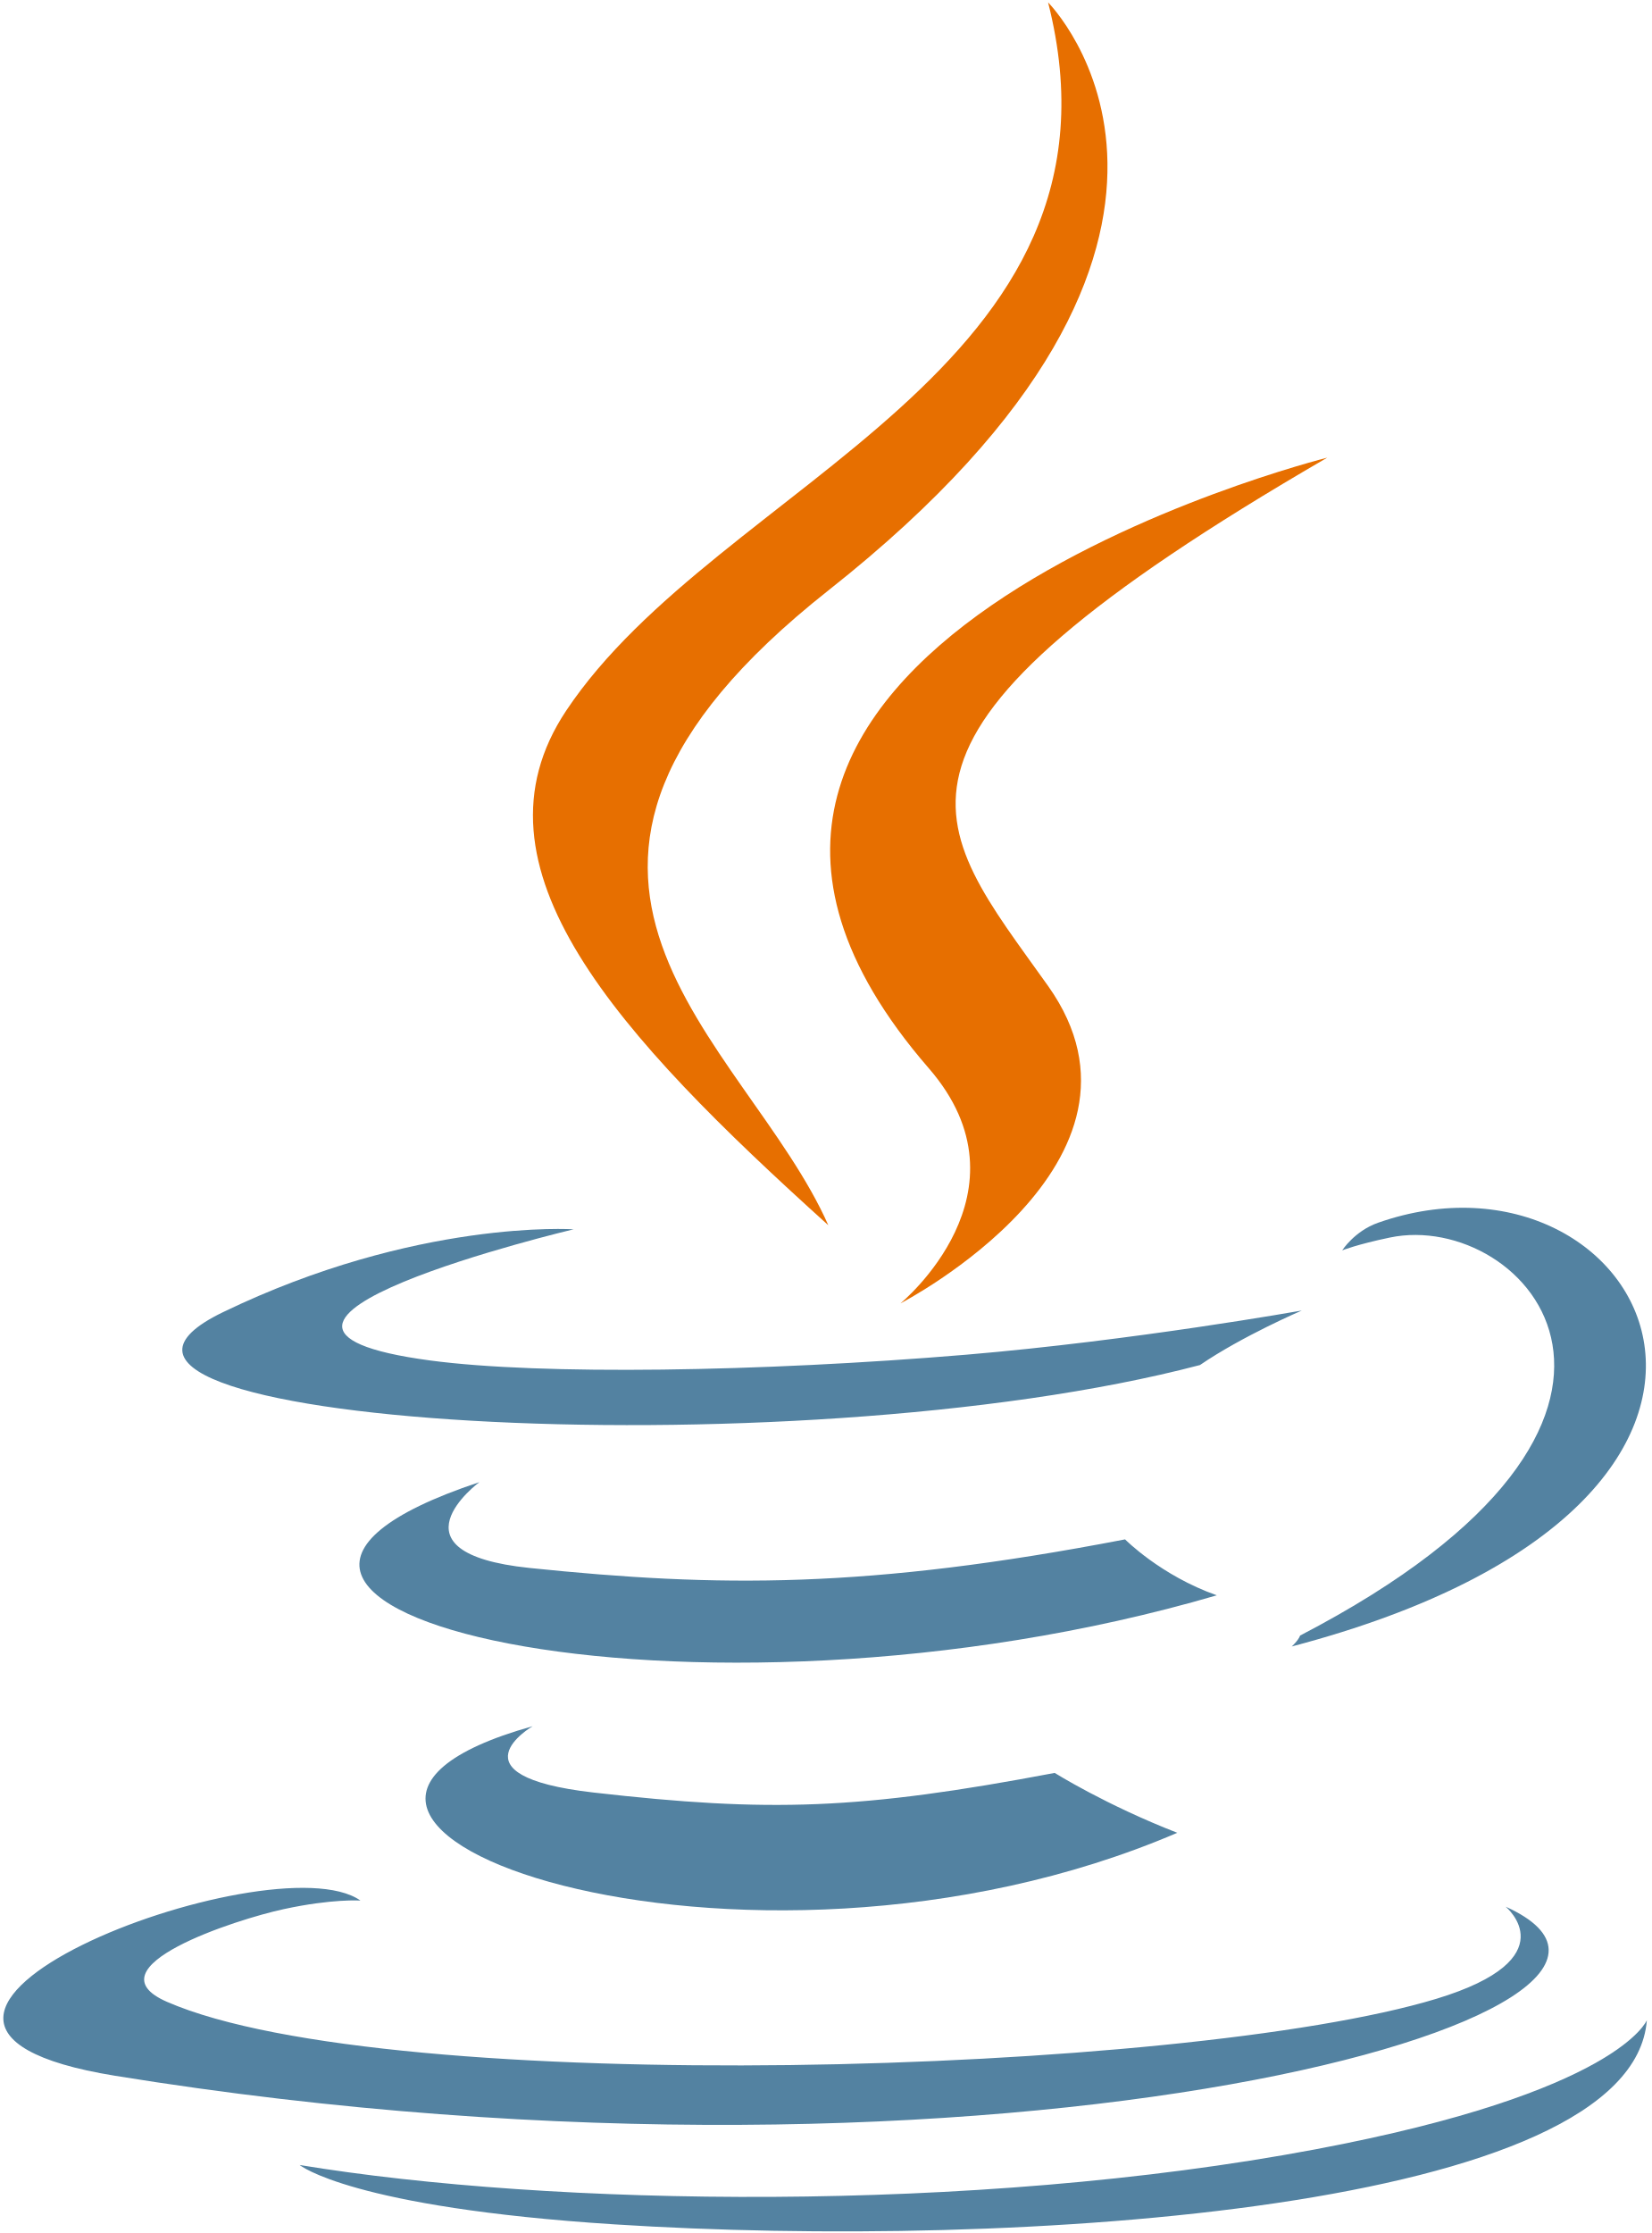
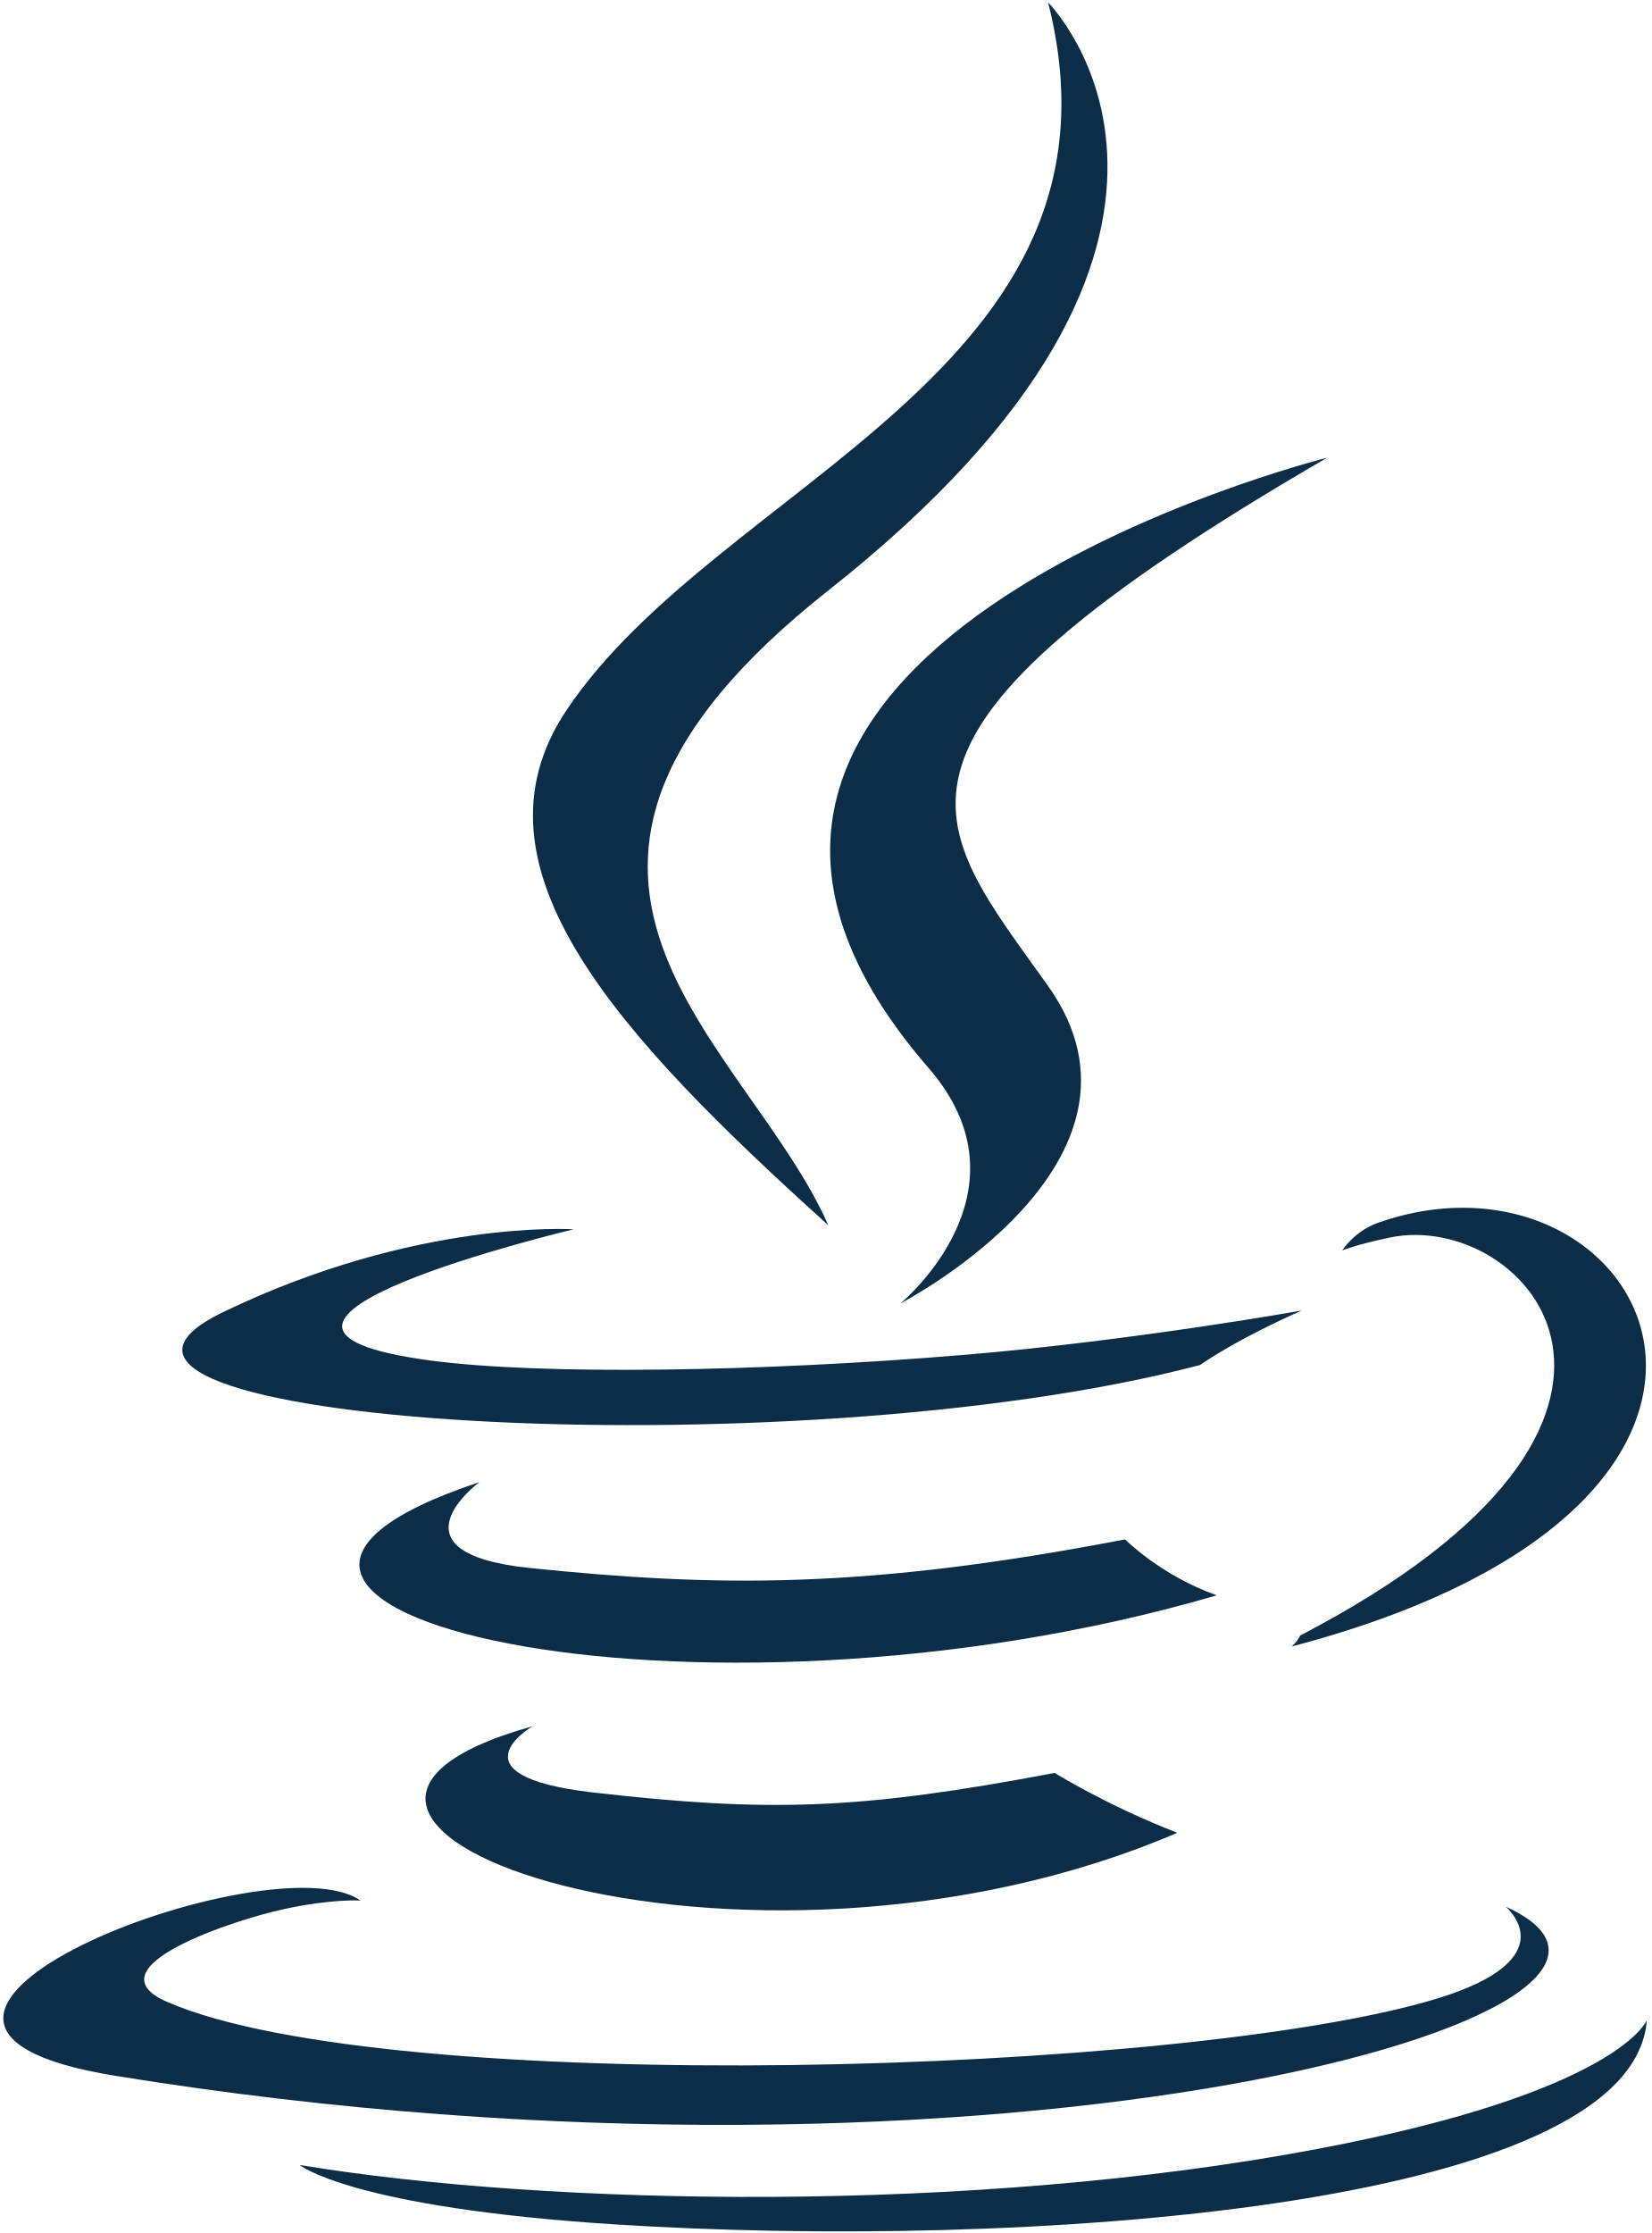
<svg xmlns="http://www.w3.org/2000/svg" width="256px" height="346px" viewBox="0 0 256 346" version="1.1" preserveAspectRatio="xMidYMid">
  <g>
-     <path d="M82.554,267.473 C82.554,267.473 69.356,275.148 91.947,277.745 C119.316,280.867 133.303,280.42 163.464,274.711 C163.464,274.711 171.393,279.683 182.467,283.99 C114.856,312.967 29.448,282.311 82.554,267.473" fill="#5382A1" />
-     <path d="M74.292,229.659 C74.292,229.659 59.489,240.617 82.097,242.955 C111.333,245.971 134.421,246.218 174.373,238.525 C174.373,238.525 179.899,244.127 188.588,247.191 C106.841,271.095 15.79,249.076 74.292,229.659" fill="#5382A1" />
-     <path d="M143.942,165.515 C160.601,184.695 139.565,201.955 139.565,201.955 C139.565,201.955 181.866,180.118 162.439,152.772 C144.295,127.271 130.38,114.6 205.707,70.914 C205.707,70.914 87.469,100.444 143.942,165.515" fill="#E76F00" />
-     <path d="M233.364,295.442 C233.364,295.442 243.131,303.489 222.607,309.715 C183.581,321.538 60.175,325.108 25.893,310.186 C13.57,304.825 36.68,297.385 43.949,295.824 C51.53,294.18 55.863,294.487 55.863,294.487 C42.158,284.832 -32.72,313.444 17.829,321.637 C155.682,343.993 269.121,311.571 233.364,295.442" fill="#5382A1" />
-     <path d="M88.901,190.48 C88.901,190.48 26.129,205.389 66.672,210.803 C83.79,213.095 117.915,212.577 149.702,209.913 C175.68,207.722 201.765,203.063 201.765,203.063 C201.765,203.063 192.605,206.986 185.978,211.511 C122.234,228.276 -0.908,220.477 34.543,203.328 C64.524,188.836 88.901,190.48 88.901,190.48" fill="#5382A1" />
-     <path d="M201.506,253.422 C266.305,219.75 236.345,187.392 215.433,191.751 C210.307,192.818 208.022,193.743 208.022,193.743 C208.022,193.743 209.925,190.762 213.559,189.472 C254.929,174.927 286.746,232.369 200.204,255.119 C200.204,255.12 201.207,254.224 201.506,253.422" fill="#5382A1" />
-     <path d="M162.439,0.371 C162.439,0.371 198.326,36.27 128.402,91.472 C72.331,135.754 115.616,161.002 128.379,189.849 C95.649,160.318 71.63,134.323 87.744,110.128 C111.395,74.613 176.918,57.394 162.439,0.371" fill="#E76F00" />
-     <path d="M95.268,344.665 C157.467,348.647 252.98,342.456 255.242,313.026 C255.242,313.026 250.894,324.183 203.838,333.043 C150.75,343.033 85.274,341.867 46.439,335.464 C46.44,335.463 54.389,342.044 95.268,344.665" fill="#5382A1" />
+     <path d="M82.554,267.473 C82.554,267.473 69.356,275.148 91.947,277.745 C119.316,280.867 133.303,280.42 163.464,274.711 C163.464,274.711 171.393,279.683 182.467,283.99 C114.856,312.967 29.448,282.311 82.554,267.473" fill="#0C2D48" />
+     <path d="M74.292,229.659 C74.292,229.659 59.489,240.617 82.097,242.955 C111.333,245.971 134.421,246.218 174.373,238.525 C174.373,238.525 179.899,244.127 188.588,247.191 C106.841,271.095 15.79,249.076 74.292,229.659" fill="#0C2D48" />
+     <path d="M143.942,165.515 C160.601,184.695 139.565,201.955 139.565,201.955 C139.565,201.955 181.866,180.118 162.439,152.772 C144.295,127.271 130.38,114.6 205.707,70.914 C205.707,70.914 87.469,100.444 143.942,165.515" fill="#0C2D48" />
+     <path d="M233.364,295.442 C233.364,295.442 243.131,303.489 222.607,309.715 C183.581,321.538 60.175,325.108 25.893,310.186 C13.57,304.825 36.68,297.385 43.949,295.824 C51.53,294.18 55.863,294.487 55.863,294.487 C42.158,284.832 -32.72,313.444 17.829,321.637 C155.682,343.993 269.121,311.571 233.364,295.442" fill="#0C2D48" />
+     <path d="M88.901,190.48 C88.901,190.48 26.129,205.389 66.672,210.803 C83.79,213.095 117.915,212.577 149.702,209.913 C175.68,207.722 201.765,203.063 201.765,203.063 C201.765,203.063 192.605,206.986 185.978,211.511 C122.234,228.276 -0.908,220.477 34.543,203.328 C64.524,188.836 88.901,190.48 88.901,190.48" fill="#0C2D48" />
+     <path d="M201.506,253.422 C266.305,219.75 236.345,187.392 215.433,191.751 C210.307,192.818 208.022,193.743 208.022,193.743 C208.022,193.743 209.925,190.762 213.559,189.472 C254.929,174.927 286.746,232.369 200.204,255.119 C200.204,255.12 201.207,254.224 201.506,253.422" fill="#0C2D48" />
+     <path d="M162.439,0.371 C162.439,0.371 198.326,36.27 128.402,91.472 C72.331,135.754 115.616,161.002 128.379,189.849 C95.649,160.318 71.63,134.323 87.744,110.128 C111.395,74.613 176.918,57.394 162.439,0.371" fill="#0C2D48" />
+     <path d="M95.268,344.665 C157.467,348.647 252.98,342.456 255.242,313.026 C255.242,313.026 250.894,324.183 203.838,333.043 C150.75,343.033 85.274,341.867 46.439,335.464 C46.44,335.463 54.389,342.044 95.268,344.665" fill="#0C2D48" />
  </g>
</svg>
